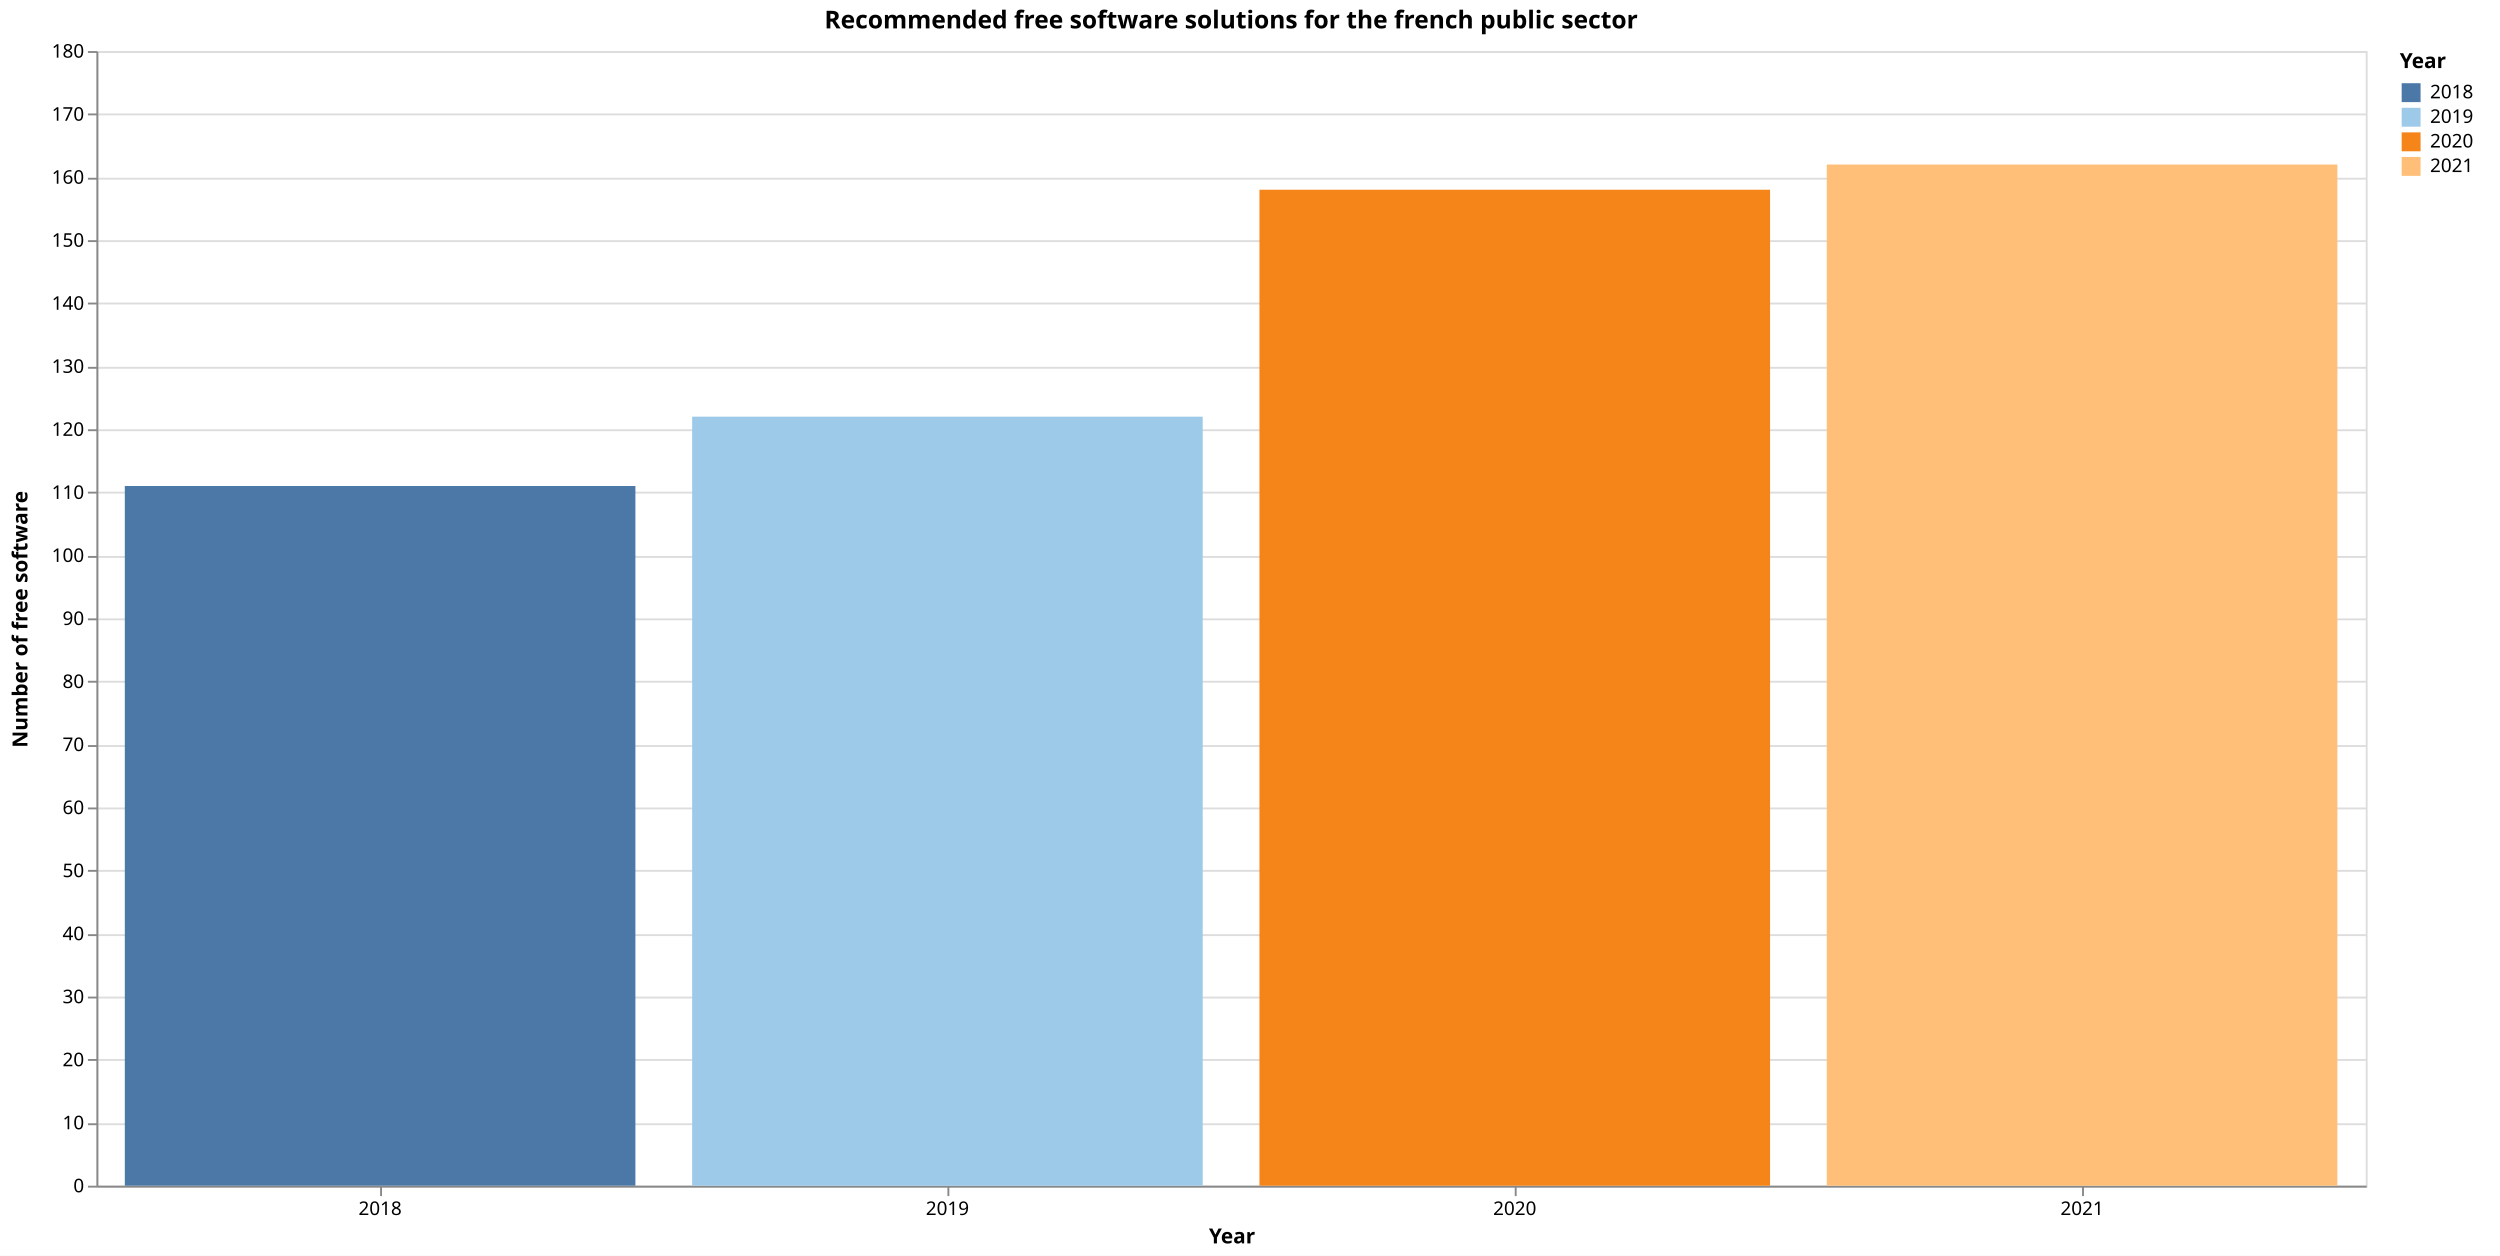
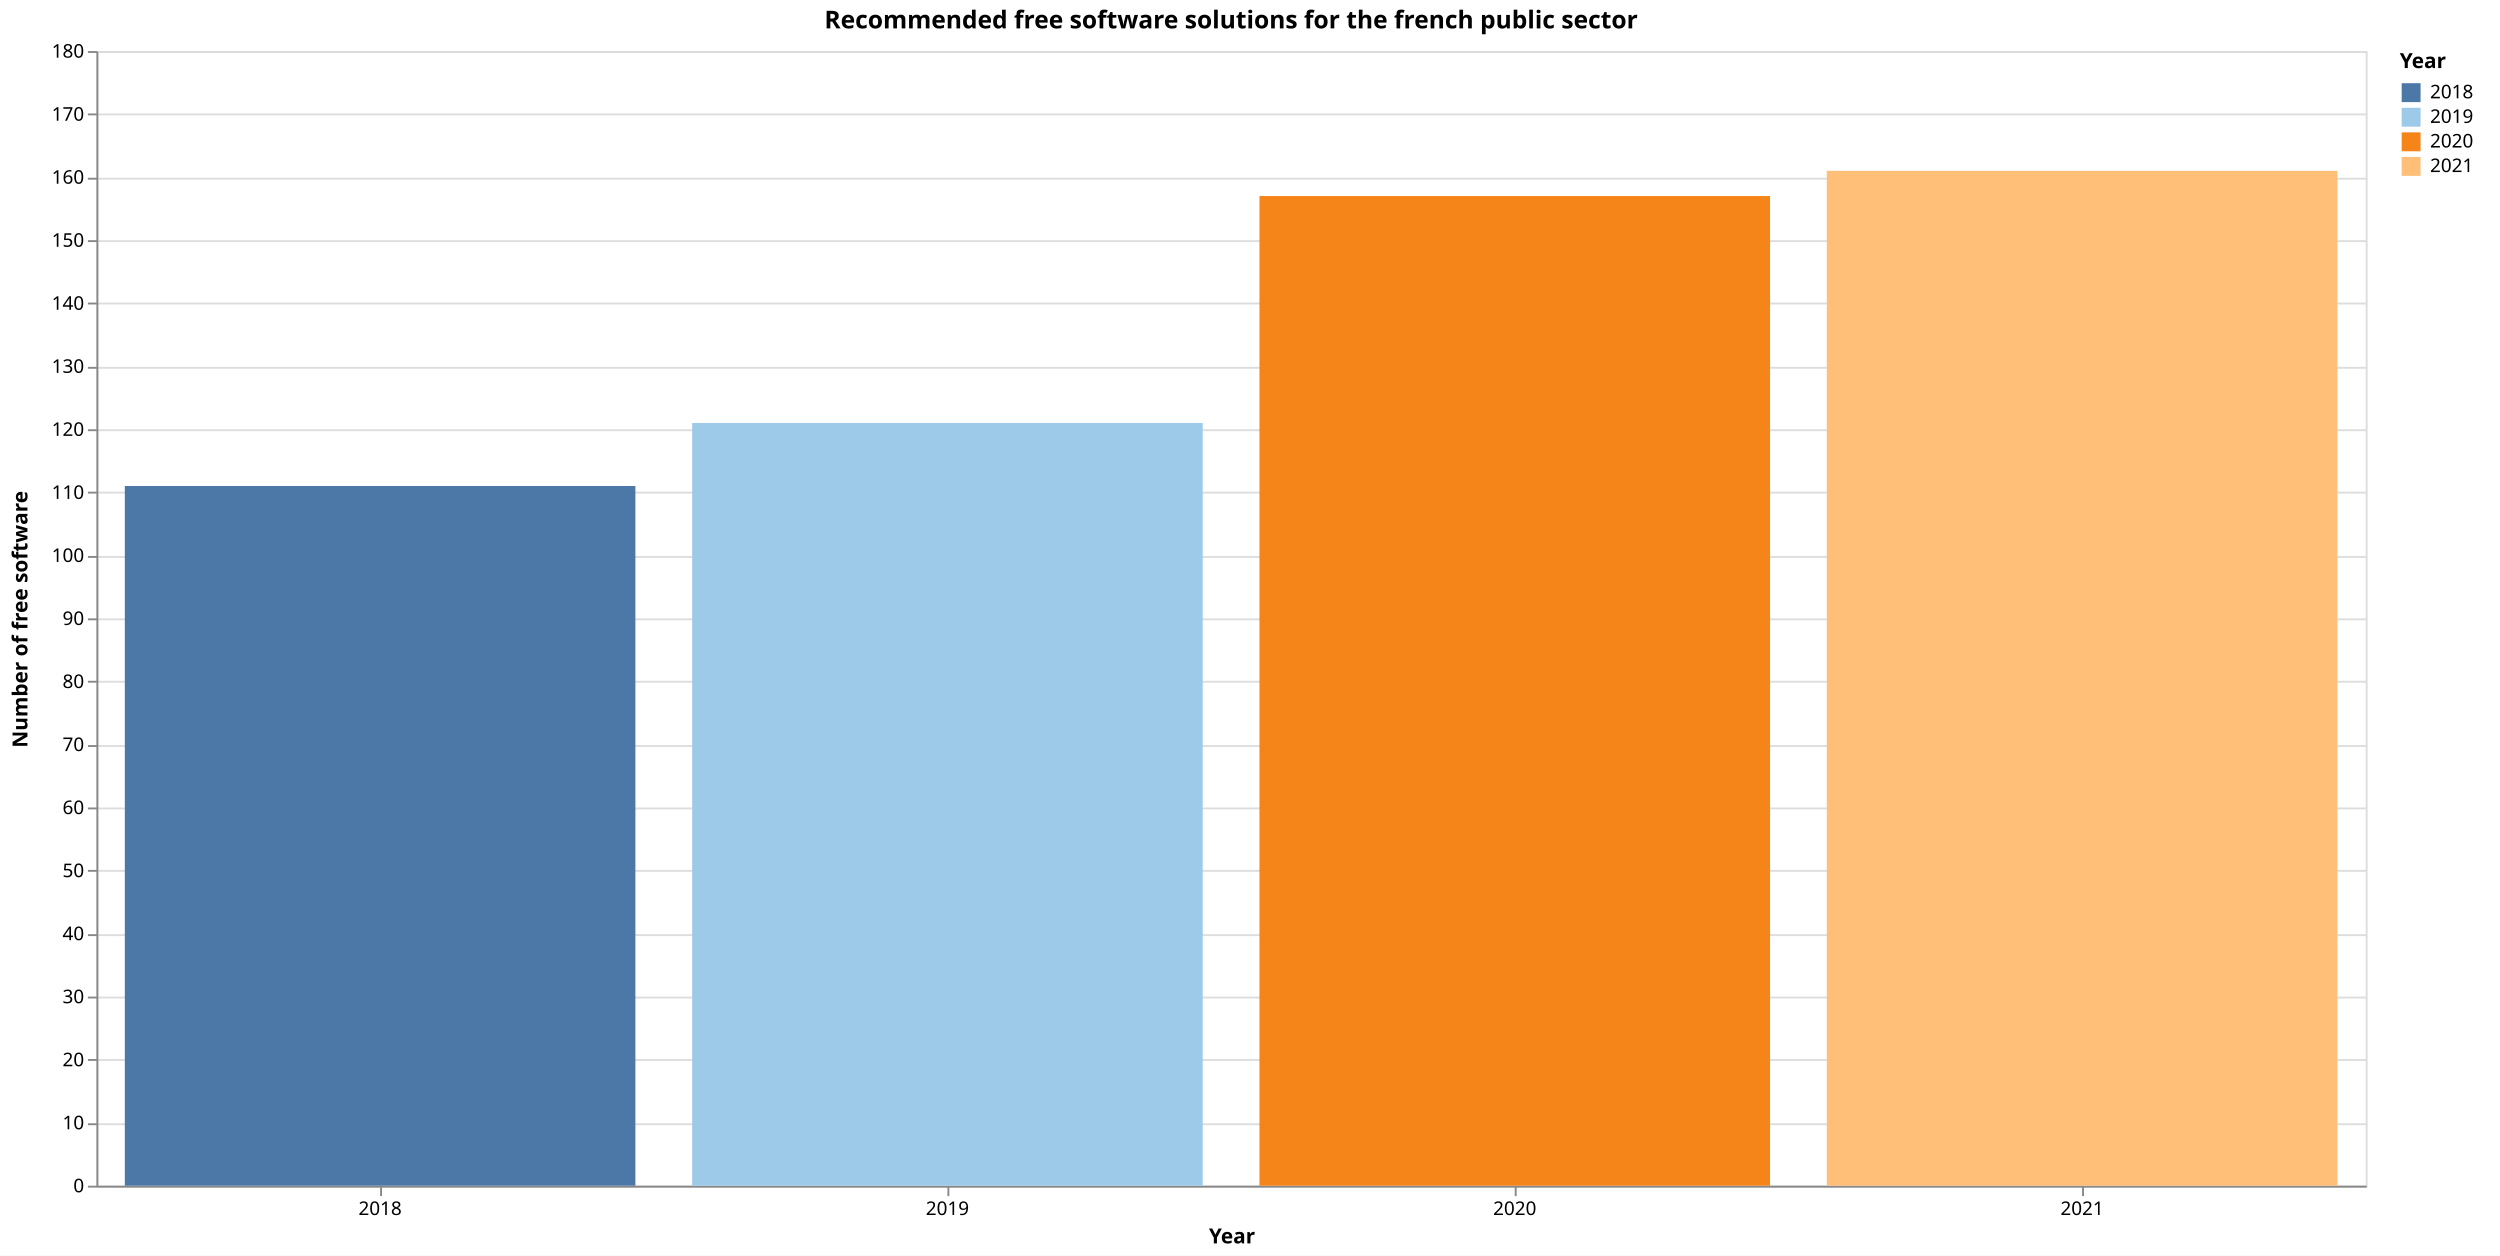
<svg xmlns="http://www.w3.org/2000/svg" class="marks" width="1322" height="664" viewBox="0 0 1322 664" version="1.1">
  <rect width="1322" height="664" fill="white" />
  <g fill="none" stroke-miterlimit="10" transform="translate(51,27)">
    <g class="mark-group role-frame root" role="graphics-object" aria-roledescription="group mark container">
      <g transform="translate(0,0)">
        <path class="background" aria-hidden="true" d="M0.5,0.5h1200v600h-1200Z" stroke="#ddd" />
        <g>
          <g class="mark-group role-axis" aria-hidden="true">
            <g transform="translate(0.5,0.5)">
              <path class="background" aria-hidden="true" d="M0,0h0v0h0Z" pointer-events="none" />
              <g>
                <g class="mark-rule role-axis-grid" pointer-events="none">
                  <line transform="translate(0,600)" x2="1200" y2="0" stroke="#ddd" stroke-width="1" opacity="1" />
                  <line transform="translate(0,567)" x2="1200" y2="0" stroke="#ddd" stroke-width="1" opacity="1" />
                  <line transform="translate(0,533)" x2="1200" y2="0" stroke="#ddd" stroke-width="1" opacity="1" />
                  <line transform="translate(0,500)" x2="1200" y2="0" stroke="#ddd" stroke-width="1" opacity="1" />
                  <line transform="translate(0,467)" x2="1200" y2="0" stroke="#ddd" stroke-width="1" opacity="1" />
                  <line transform="translate(0,433)" x2="1200" y2="0" stroke="#ddd" stroke-width="1" opacity="1" />
                  <line transform="translate(0,400)" x2="1200" y2="0" stroke="#ddd" stroke-width="1" opacity="1" />
                  <line transform="translate(0,367)" x2="1200" y2="0" stroke="#ddd" stroke-width="1" opacity="1" />
                  <line transform="translate(0,333)" x2="1200" y2="0" stroke="#ddd" stroke-width="1" opacity="1" />
                  <line transform="translate(0,300)" x2="1200" y2="0" stroke="#ddd" stroke-width="1" opacity="1" />
                  <line transform="translate(0,267)" x2="1200" y2="0" stroke="#ddd" stroke-width="1" opacity="1" />
                  <line transform="translate(0,233)" x2="1200" y2="0" stroke="#ddd" stroke-width="1" opacity="1" />
                  <line transform="translate(0,200)" x2="1200" y2="0" stroke="#ddd" stroke-width="1" opacity="1" />
                  <line transform="translate(0,167)" x2="1200" y2="0" stroke="#ddd" stroke-width="1" opacity="1" />
                  <line transform="translate(0,133)" x2="1200" y2="0" stroke="#ddd" stroke-width="1" opacity="1" />
                  <line transform="translate(0,100)" x2="1200" y2="0" stroke="#ddd" stroke-width="1" opacity="1" />
                  <line transform="translate(0,67)" x2="1200" y2="0" stroke="#ddd" stroke-width="1" opacity="1" />
                  <line transform="translate(0,33)" x2="1200" y2="0" stroke="#ddd" stroke-width="1" opacity="1" />
                  <line transform="translate(0,0)" x2="1200" y2="0" stroke="#ddd" stroke-width="1" opacity="1" />
                </g>
              </g>
              <path class="foreground" aria-hidden="true" d="" pointer-events="none" display="none" />
            </g>
          </g>
          <g class="mark-group role-axis" role="graphics-symbol" aria-roledescription="axis" aria-label="X-axis titled 'Year' for a discrete scale with 4 values: 2018, 2019, 2020, 2021">
            <g transform="translate(0.5,600.5)">
              <path class="background" aria-hidden="true" d="M0,0h0v0h0Z" pointer-events="none" />
              <g>
                <g class="mark-rule role-axis-tick" pointer-events="none">
                  <line transform="translate(150,0)" x2="0" y2="5" stroke="#888" stroke-width="1" opacity="1" />
                  <line transform="translate(450,0)" x2="0" y2="5" stroke="#888" stroke-width="1" opacity="1" />
                  <line transform="translate(750,0)" x2="0" y2="5" stroke="#888" stroke-width="1" opacity="1" />
                  <line transform="translate(1050,0)" x2="0" y2="5" stroke="#888" stroke-width="1" opacity="1" />
                </g>
                <g class="mark-text role-axis-label" pointer-events="none">
                  <text text-anchor="middle" transform="translate(149.5,15)" font-family="sans-serif" font-size="10px" fill="#000" opacity="1">2018</text>
                  <text text-anchor="middle" transform="translate(449.5,15)" font-family="sans-serif" font-size="10px" fill="#000" opacity="1">2019</text>
                  <text text-anchor="middle" transform="translate(749.5,15)" font-family="sans-serif" font-size="10px" fill="#000" opacity="1">2020</text>
                  <text text-anchor="middle" transform="translate(1049.5,15)" font-family="sans-serif" font-size="10px" fill="#000" opacity="1">2021</text>
                </g>
                <g class="mark-rule role-axis-domain" pointer-events="none">
                  <line transform="translate(0,0)" x2="1200" y2="0" stroke="#888" stroke-width="1" opacity="1" />
                </g>
                <g class="mark-text role-axis-title" pointer-events="none">
                  <text text-anchor="middle" transform="translate(600,30)" font-family="sans-serif" font-size="11px" font-weight="bold" fill="#000" opacity="1">Year</text>
                </g>
              </g>
              <path class="foreground" aria-hidden="true" d="" pointer-events="none" display="none" />
            </g>
          </g>
          <g class="mark-group role-axis" role="graphics-symbol" aria-roledescription="axis" aria-label="Y-axis titled 'Number of free software' for a linear scale with values from 0 to 180">
            <g transform="translate(0.5,0.5)">
              <path class="background" aria-hidden="true" d="M0,0h0v0h0Z" pointer-events="none" />
              <g>
                <g class="mark-rule role-axis-tick" pointer-events="none">
                  <line transform="translate(0,600)" x2="-5" y2="0" stroke="#888" stroke-width="1" opacity="1" />
                  <line transform="translate(0,567)" x2="-5" y2="0" stroke="#888" stroke-width="1" opacity="1" />
                  <line transform="translate(0,533)" x2="-5" y2="0" stroke="#888" stroke-width="1" opacity="1" />
                  <line transform="translate(0,500)" x2="-5" y2="0" stroke="#888" stroke-width="1" opacity="1" />
                  <line transform="translate(0,467)" x2="-5" y2="0" stroke="#888" stroke-width="1" opacity="1" />
                  <line transform="translate(0,433)" x2="-5" y2="0" stroke="#888" stroke-width="1" opacity="1" />
                  <line transform="translate(0,400)" x2="-5" y2="0" stroke="#888" stroke-width="1" opacity="1" />
                  <line transform="translate(0,367)" x2="-5" y2="0" stroke="#888" stroke-width="1" opacity="1" />
                  <line transform="translate(0,333)" x2="-5" y2="0" stroke="#888" stroke-width="1" opacity="1" />
                  <line transform="translate(0,300)" x2="-5" y2="0" stroke="#888" stroke-width="1" opacity="1" />
                  <line transform="translate(0,267)" x2="-5" y2="0" stroke="#888" stroke-width="1" opacity="1" />
                  <line transform="translate(0,233)" x2="-5" y2="0" stroke="#888" stroke-width="1" opacity="1" />
                  <line transform="translate(0,200)" x2="-5" y2="0" stroke="#888" stroke-width="1" opacity="1" />
                  <line transform="translate(0,167)" x2="-5" y2="0" stroke="#888" stroke-width="1" opacity="1" />
                  <line transform="translate(0,133)" x2="-5" y2="0" stroke="#888" stroke-width="1" opacity="1" />
                  <line transform="translate(0,100)" x2="-5" y2="0" stroke="#888" stroke-width="1" opacity="1" />
                  <line transform="translate(0,67)" x2="-5" y2="0" stroke="#888" stroke-width="1" opacity="1" />
                  <line transform="translate(0,33)" x2="-5" y2="0" stroke="#888" stroke-width="1" opacity="1" />
                  <line transform="translate(0,0)" x2="-5" y2="0" stroke="#888" stroke-width="1" opacity="1" />
                </g>
                <g class="mark-text role-axis-label" pointer-events="none">
                  <text text-anchor="end" transform="translate(-7,603)" font-family="sans-serif" font-size="10px" fill="#000" opacity="1">0</text>
                  <text text-anchor="end" transform="translate(-7,569.6667)" font-family="sans-serif" font-size="10px" fill="#000" opacity="1">10</text>
                  <text text-anchor="end" transform="translate(-7,536.3333)" font-family="sans-serif" font-size="10px" fill="#000" opacity="1">20</text>
                  <text text-anchor="end" transform="translate(-7,503)" font-family="sans-serif" font-size="10px" fill="#000" opacity="1">30</text>
                  <text text-anchor="end" transform="translate(-7,469.6667)" font-family="sans-serif" font-size="10px" fill="#000" opacity="1">40</text>
                  <text text-anchor="end" transform="translate(-7,436.3333)" font-family="sans-serif" font-size="10px" fill="#000" opacity="1">50</text>
                  <text text-anchor="end" transform="translate(-7,403)" font-family="sans-serif" font-size="10px" fill="#000" opacity="1">60</text>
                  <text text-anchor="end" transform="translate(-7,369.6667)" font-family="sans-serif" font-size="10px" fill="#000" opacity="1">70</text>
                  <text text-anchor="end" transform="translate(-7,336.3333)" font-family="sans-serif" font-size="10px" fill="#000" opacity="1">80</text>
                  <text text-anchor="end" transform="translate(-7,303)" font-family="sans-serif" font-size="10px" fill="#000" opacity="1">90</text>
                  <text text-anchor="end" transform="translate(-7,269.6667)" font-family="sans-serif" font-size="10px" fill="#000" opacity="1">100</text>
                  <text text-anchor="end" transform="translate(-7,236.3333)" font-family="sans-serif" font-size="10px" fill="#000" opacity="1">110</text>
                  <text text-anchor="end" transform="translate(-7,203)" font-family="sans-serif" font-size="10px" fill="#000" opacity="1">120</text>
                  <text text-anchor="end" transform="translate(-7,169.6667)" font-family="sans-serif" font-size="10px" fill="#000" opacity="1">130</text>
                  <text text-anchor="end" transform="translate(-7,136.3333)" font-family="sans-serif" font-size="10px" fill="#000" opacity="1">140</text>
                  <text text-anchor="end" transform="translate(-7,103)" font-family="sans-serif" font-size="10px" fill="#000" opacity="1">150</text>
                  <text text-anchor="end" transform="translate(-7,69.66667)" font-family="sans-serif" font-size="10px" fill="#000" opacity="1">160</text>
                  <text text-anchor="end" transform="translate(-7,36.33333)" font-family="sans-serif" font-size="10px" fill="#000" opacity="1">170</text>
                  <text text-anchor="end" transform="translate(-7,3)" font-family="sans-serif" font-size="10px" fill="#000" opacity="1">180</text>
                </g>
                <g class="mark-rule role-axis-domain" pointer-events="none">
                  <line transform="translate(0,600)" x2="0" y2="-600" stroke="#888" stroke-width="1" opacity="1" />
                </g>
                <g class="mark-text role-axis-title" pointer-events="none">
                  <text text-anchor="middle" transform="translate(-35,300) rotate(-90) translate(0,-2)" font-family="sans-serif" font-size="11px" font-weight="bold" fill="#000" opacity="1">Number of free software</text>
                </g>
              </g>
              <path class="foreground" aria-hidden="true" d="" pointer-events="none" display="none" />
            </g>
          </g>
          <g class="mark-rect role-mark marks" role="graphics-object" aria-roledescription="rect mark container">
            <path aria-label="year: 2018; count: 111" role="graphics-symbol" aria-roledescription="bar" d="M15,230h270v370h-270Z" fill="#4c78a8" />
-             <path aria-label="year: 2019; count: 122" role="graphics-symbol" aria-roledescription="bar" d="M315,193.333h270v406.667h-270Z" fill="#9ecae9" />
-             <path aria-label="year: 2020; count: 158" role="graphics-symbol" aria-roledescription="bar" d="M615,73.333h270v526.667h-270Z" fill="#f58518" />
-             <path aria-label="year: 2021; count: 162" role="graphics-symbol" aria-roledescription="bar" d="M915,60h270v540h-270Z" fill="#ffbf79" />
+             <path aria-label="year: 2019; count: 121" role="graphics-symbol" aria-roledescription="bar" d="M315,196.667h270v403.333h-270Z" fill="#9ecae9" />
+             <path aria-label="year: 2020; count: 157" role="graphics-symbol" aria-roledescription="bar" d="M615,76.667h270v523.333h-270Z" fill="#f58518" />
+             <path aria-label="year: 2021; count: 161" role="graphics-symbol" aria-roledescription="bar" d="M915,63.333h270v536.667h-270Z" fill="#ffbf79" />
          </g>
          <g class="mark-group role-legend" role="graphics-symbol" aria-roledescription="legend" aria-label="Symbol legend titled 'Year' for fill color with 4 values: 2018, 2019, 2020, 2021">
            <g transform="translate(1218,0)">
              <path class="background" aria-hidden="true" d="M0,0h48v66h-48Z" pointer-events="none" />
              <g>
                <g class="mark-group role-legend-entry">
                  <g transform="translate(0,16)">
                    <path class="background" aria-hidden="true" d="M0,0h0v0h0Z" pointer-events="none" />
                    <g>
                      <g class="mark-group role-scope" role="graphics-object" aria-roledescription="group mark container">
                        <g transform="translate(0,0)">
                          <path class="background" aria-hidden="true" d="M0,0h48v11h-48Z" pointer-events="none" opacity="1" />
                          <g>
                            <g class="mark-symbol role-legend-symbol" pointer-events="none">
                              <path transform="translate(6,6)" d="M-5,-5h10v10h-10Z" fill="#4c78a8" stroke-width="1.5" opacity="1" />
                            </g>
                            <g class="mark-text role-legend-label" pointer-events="none">
                              <text text-anchor="start" transform="translate(16,9)" font-family="sans-serif" font-size="10px" fill="#000" opacity="1">2018</text>
                            </g>
                          </g>
                          <path class="foreground" aria-hidden="true" d="" pointer-events="none" display="none" />
                        </g>
                        <g transform="translate(0,13)">
                          <path class="background" aria-hidden="true" d="M0,0h48v11h-48Z" pointer-events="none" opacity="1" />
                          <g>
                            <g class="mark-symbol role-legend-symbol" pointer-events="none">
                              <path transform="translate(6,6)" d="M-5,-5h10v10h-10Z" fill="#9ecae9" stroke-width="1.5" opacity="1" />
                            </g>
                            <g class="mark-text role-legend-label" pointer-events="none">
                              <text text-anchor="start" transform="translate(16,9)" font-family="sans-serif" font-size="10px" fill="#000" opacity="1">2019</text>
                            </g>
                          </g>
                          <path class="foreground" aria-hidden="true" d="" pointer-events="none" display="none" />
                        </g>
                        <g transform="translate(0,26)">
                          <path class="background" aria-hidden="true" d="M0,0h48v11h-48Z" pointer-events="none" opacity="1" />
                          <g>
                            <g class="mark-symbol role-legend-symbol" pointer-events="none">
                              <path transform="translate(6,6)" d="M-5,-5h10v10h-10Z" fill="#f58518" stroke-width="1.5" opacity="1" />
                            </g>
                            <g class="mark-text role-legend-label" pointer-events="none">
                              <text text-anchor="start" transform="translate(16,9)" font-family="sans-serif" font-size="10px" fill="#000" opacity="1">2020</text>
                            </g>
                          </g>
                          <path class="foreground" aria-hidden="true" d="" pointer-events="none" display="none" />
                        </g>
                        <g transform="translate(0,39)">
                          <path class="background" aria-hidden="true" d="M0,0h48v11h-48Z" pointer-events="none" opacity="1" />
                          <g>
                            <g class="mark-symbol role-legend-symbol" pointer-events="none">
                              <path transform="translate(6,6)" d="M-5,-5h10v10h-10Z" fill="#ffbf79" stroke-width="1.5" opacity="1" />
                            </g>
                            <g class="mark-text role-legend-label" pointer-events="none">
                              <text text-anchor="start" transform="translate(16,9)" font-family="sans-serif" font-size="10px" fill="#000" opacity="1">2021</text>
                            </g>
                          </g>
                          <path class="foreground" aria-hidden="true" d="" pointer-events="none" display="none" />
                        </g>
                      </g>
                    </g>
                    <path class="foreground" aria-hidden="true" d="" pointer-events="none" display="none" />
                  </g>
                </g>
                <g class="mark-text role-legend-title" pointer-events="none">
                  <text text-anchor="start" transform="translate(0,9)" font-family="sans-serif" font-size="11px" font-weight="bold" fill="#000" opacity="1">Year</text>
                </g>
              </g>
              <path class="foreground" aria-hidden="true" d="" pointer-events="none" display="none" />
            </g>
          </g>
          <g class="mark-group role-title">
            <g transform="translate(600,-22)">
              <path class="background" aria-hidden="true" d="M0,0h0v0h0Z" pointer-events="none" />
              <g>
                <g class="mark-text role-title-text" role="graphics-symbol" aria-roledescription="title" aria-label="Title text 'Recommended free software solutions for the french public sector'" pointer-events="none">
                  <text text-anchor="middle" transform="translate(0,10)" font-family="sans-serif" font-size="13px" font-weight="bold" fill="#000" opacity="1">Recommended free software solutions for the french public sector</text>
                </g>
              </g>
              <path class="foreground" aria-hidden="true" d="" pointer-events="none" display="none" />
            </g>
          </g>
        </g>
        <path class="foreground" aria-hidden="true" d="" display="none" />
      </g>
    </g>
  </g>
</svg>
